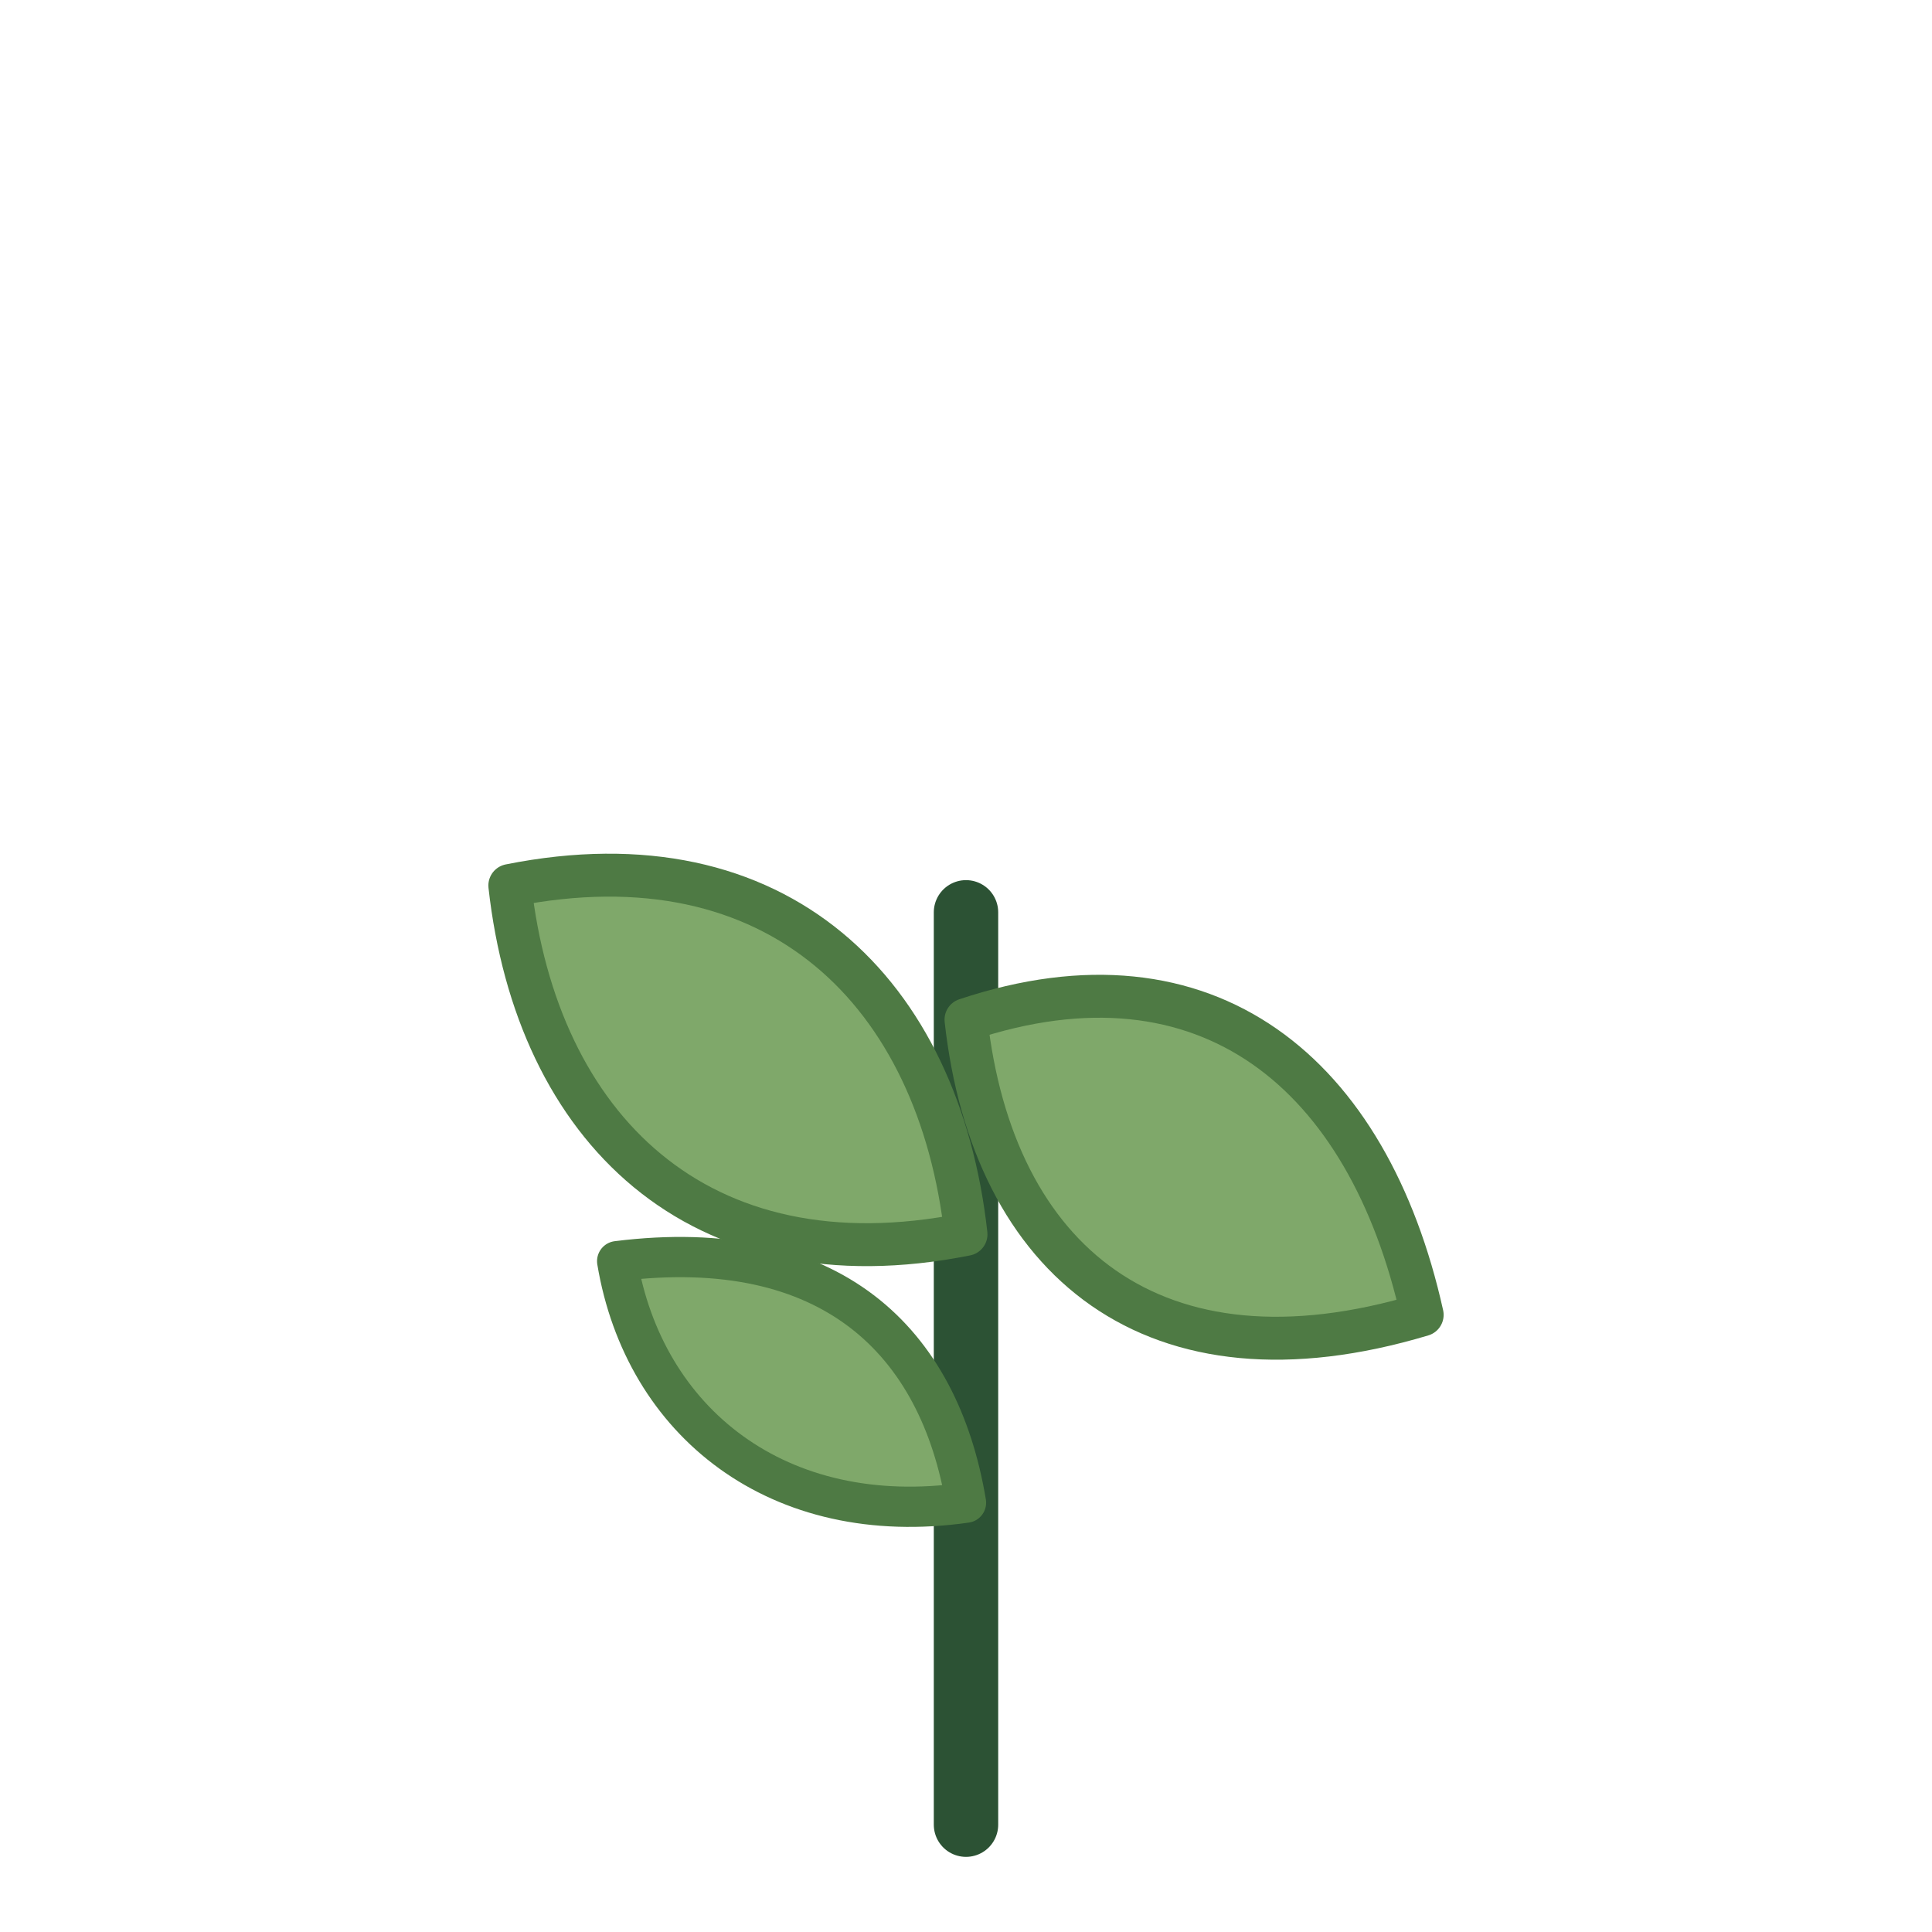
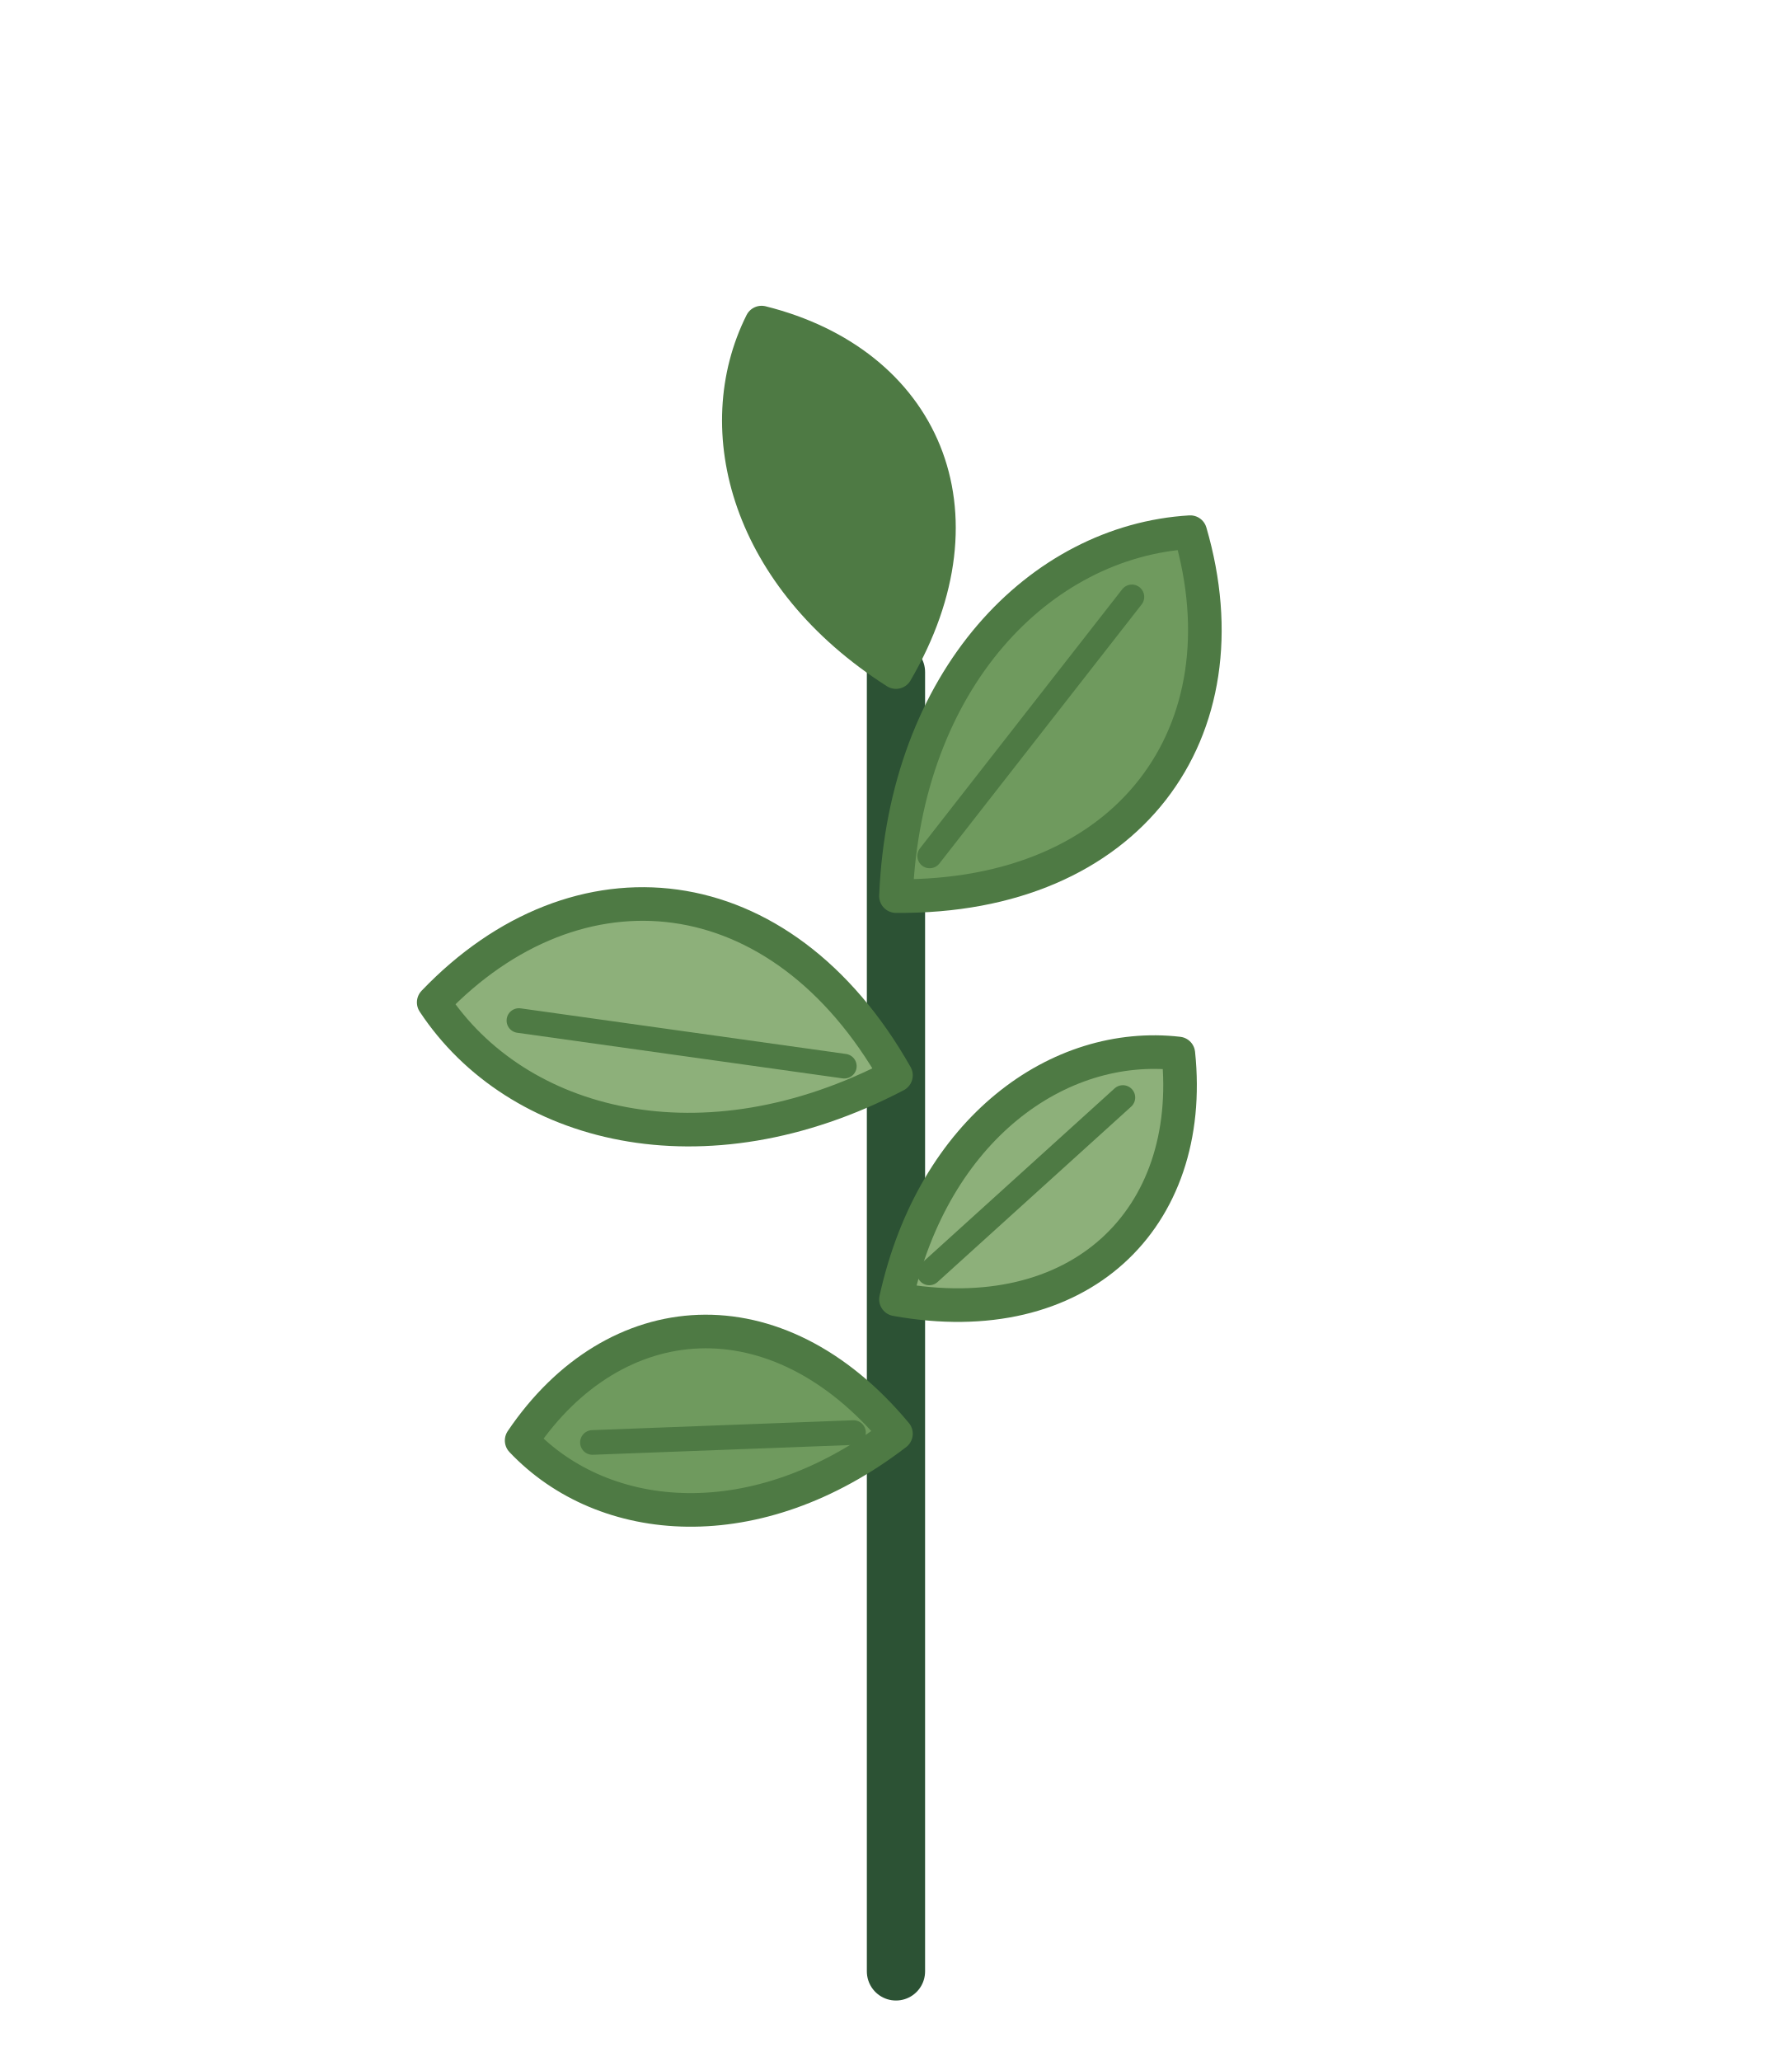
- <svg xmlns="http://www.w3.org/2000/svg" viewBox="0 0 0 0 72 72" width="72" height="72" fill="none" role="img" aria-hidden="true">
-   <path d="M36 68V34" stroke="#2C5234" stroke-width="2.4" stroke-linecap="round" />
-   <path d="M36 46c-10 2-16-4-17-13 10-2 16 4 17 13z" fill="#7FA86A" stroke="#4E7A44" stroke-width="1.6" stroke-linejoin="round" />
-   <path d="M36 38c9-3 15 2 17 11-10 3-16-2-17-11z" fill="#7FA86A" stroke="#4E7A44" stroke-width="1.6" stroke-linejoin="round" />
-   <path d="M36 56c-7 1-12-3-13-9 8-1 12 3 13 9z" fill="#7FA86A" stroke="#4E7A44" stroke-width="1.5" stroke-linejoin="round" />
+ <svg xmlns="http://www.w3.org/2000/svg" viewBox="0 0 0 0 80 92" width="80" height="92" fill="none" role="img" aria-hidden="true">
+   <path d="M40 88V30" stroke="#2C5234" stroke-width="2.6" stroke-linecap="round" />
+   <g transform="translate(40.0 48.0) rotate(-150)">
+     <path d="M0 0c5.2-8.2 13.5-10.5 19.5-7.5c-2.2 9.0-10.5 12.8-19.5 7.5z" fill="#8DB07A" stroke="#4E7A44" stroke-width="1.5" stroke-linejoin="round" />
+     <path d="M2.2 -0.8L15.8 -6.3" stroke="#4E7A44" stroke-width="1.1" stroke-linecap="round" />
+   </g>
+   <g transform="translate(40.0 40.0) rotate(-30)">
+     <path d="M0 0c5.2-8.2 13.5-10.5 19.5-7.5c-2.2 9.0-10.5 12.8-19.5 7.5z" fill="#6F9A5E" stroke="#4E7A44" stroke-width="1.5" stroke-linejoin="round" />
+     <path d="M2.2 -0.8L15.8 -6.3" stroke="#4E7A44" stroke-width="1.1" stroke-linecap="round" />
+   </g>
+   <g transform="translate(40.0 64.0) rotate(-160)">
+     <path d="M0 0c4.2-6.6 10.8-8.4 15.6-6.0c-1.8 7.2-8.4 10.2-15.6 6.0z" fill="#6F9A5E" stroke="#4E7A44" stroke-width="1.5" stroke-linejoin="round" />
+     <path d="M1.8 -0.6L12.6 -5.0" stroke="#4E7A44" stroke-width="1.1" stroke-linecap="round" />
+   </g>
+   <g transform="translate(40.0 58.0) rotate(-20)">
+     <path d="M0 0c4.2-6.6 10.8-8.4 15.6-6.0c-1.8 7.2-8.4 10.2-15.6 6.0z" fill="#8DB07A" stroke="#4E7A44" stroke-width="1.5" stroke-linejoin="round" />
+     <path d="M1.8 -0.6L12.6 -5.0" stroke="#4E7A44" stroke-width="1.1" stroke-linecap="round" />
+   </g>
+   <g transform="translate(40.0 30.0) rotate(-90)">
+     <path d="M0 0c4.2-6.6 10.8-8.4 15.6-6.0c-1.8 7.2-8.4 10.2-15.6 6.0z" fill="#4E7A44" stroke="#4E7A44" stroke-width="1.5" stroke-linejoin="round" />
+     <path d="M1.8 -0.6L12.6 -5.0" stroke="#4E7A44" stroke-width="1.1" stroke-linecap="round" />
+   </g>
</svg>
